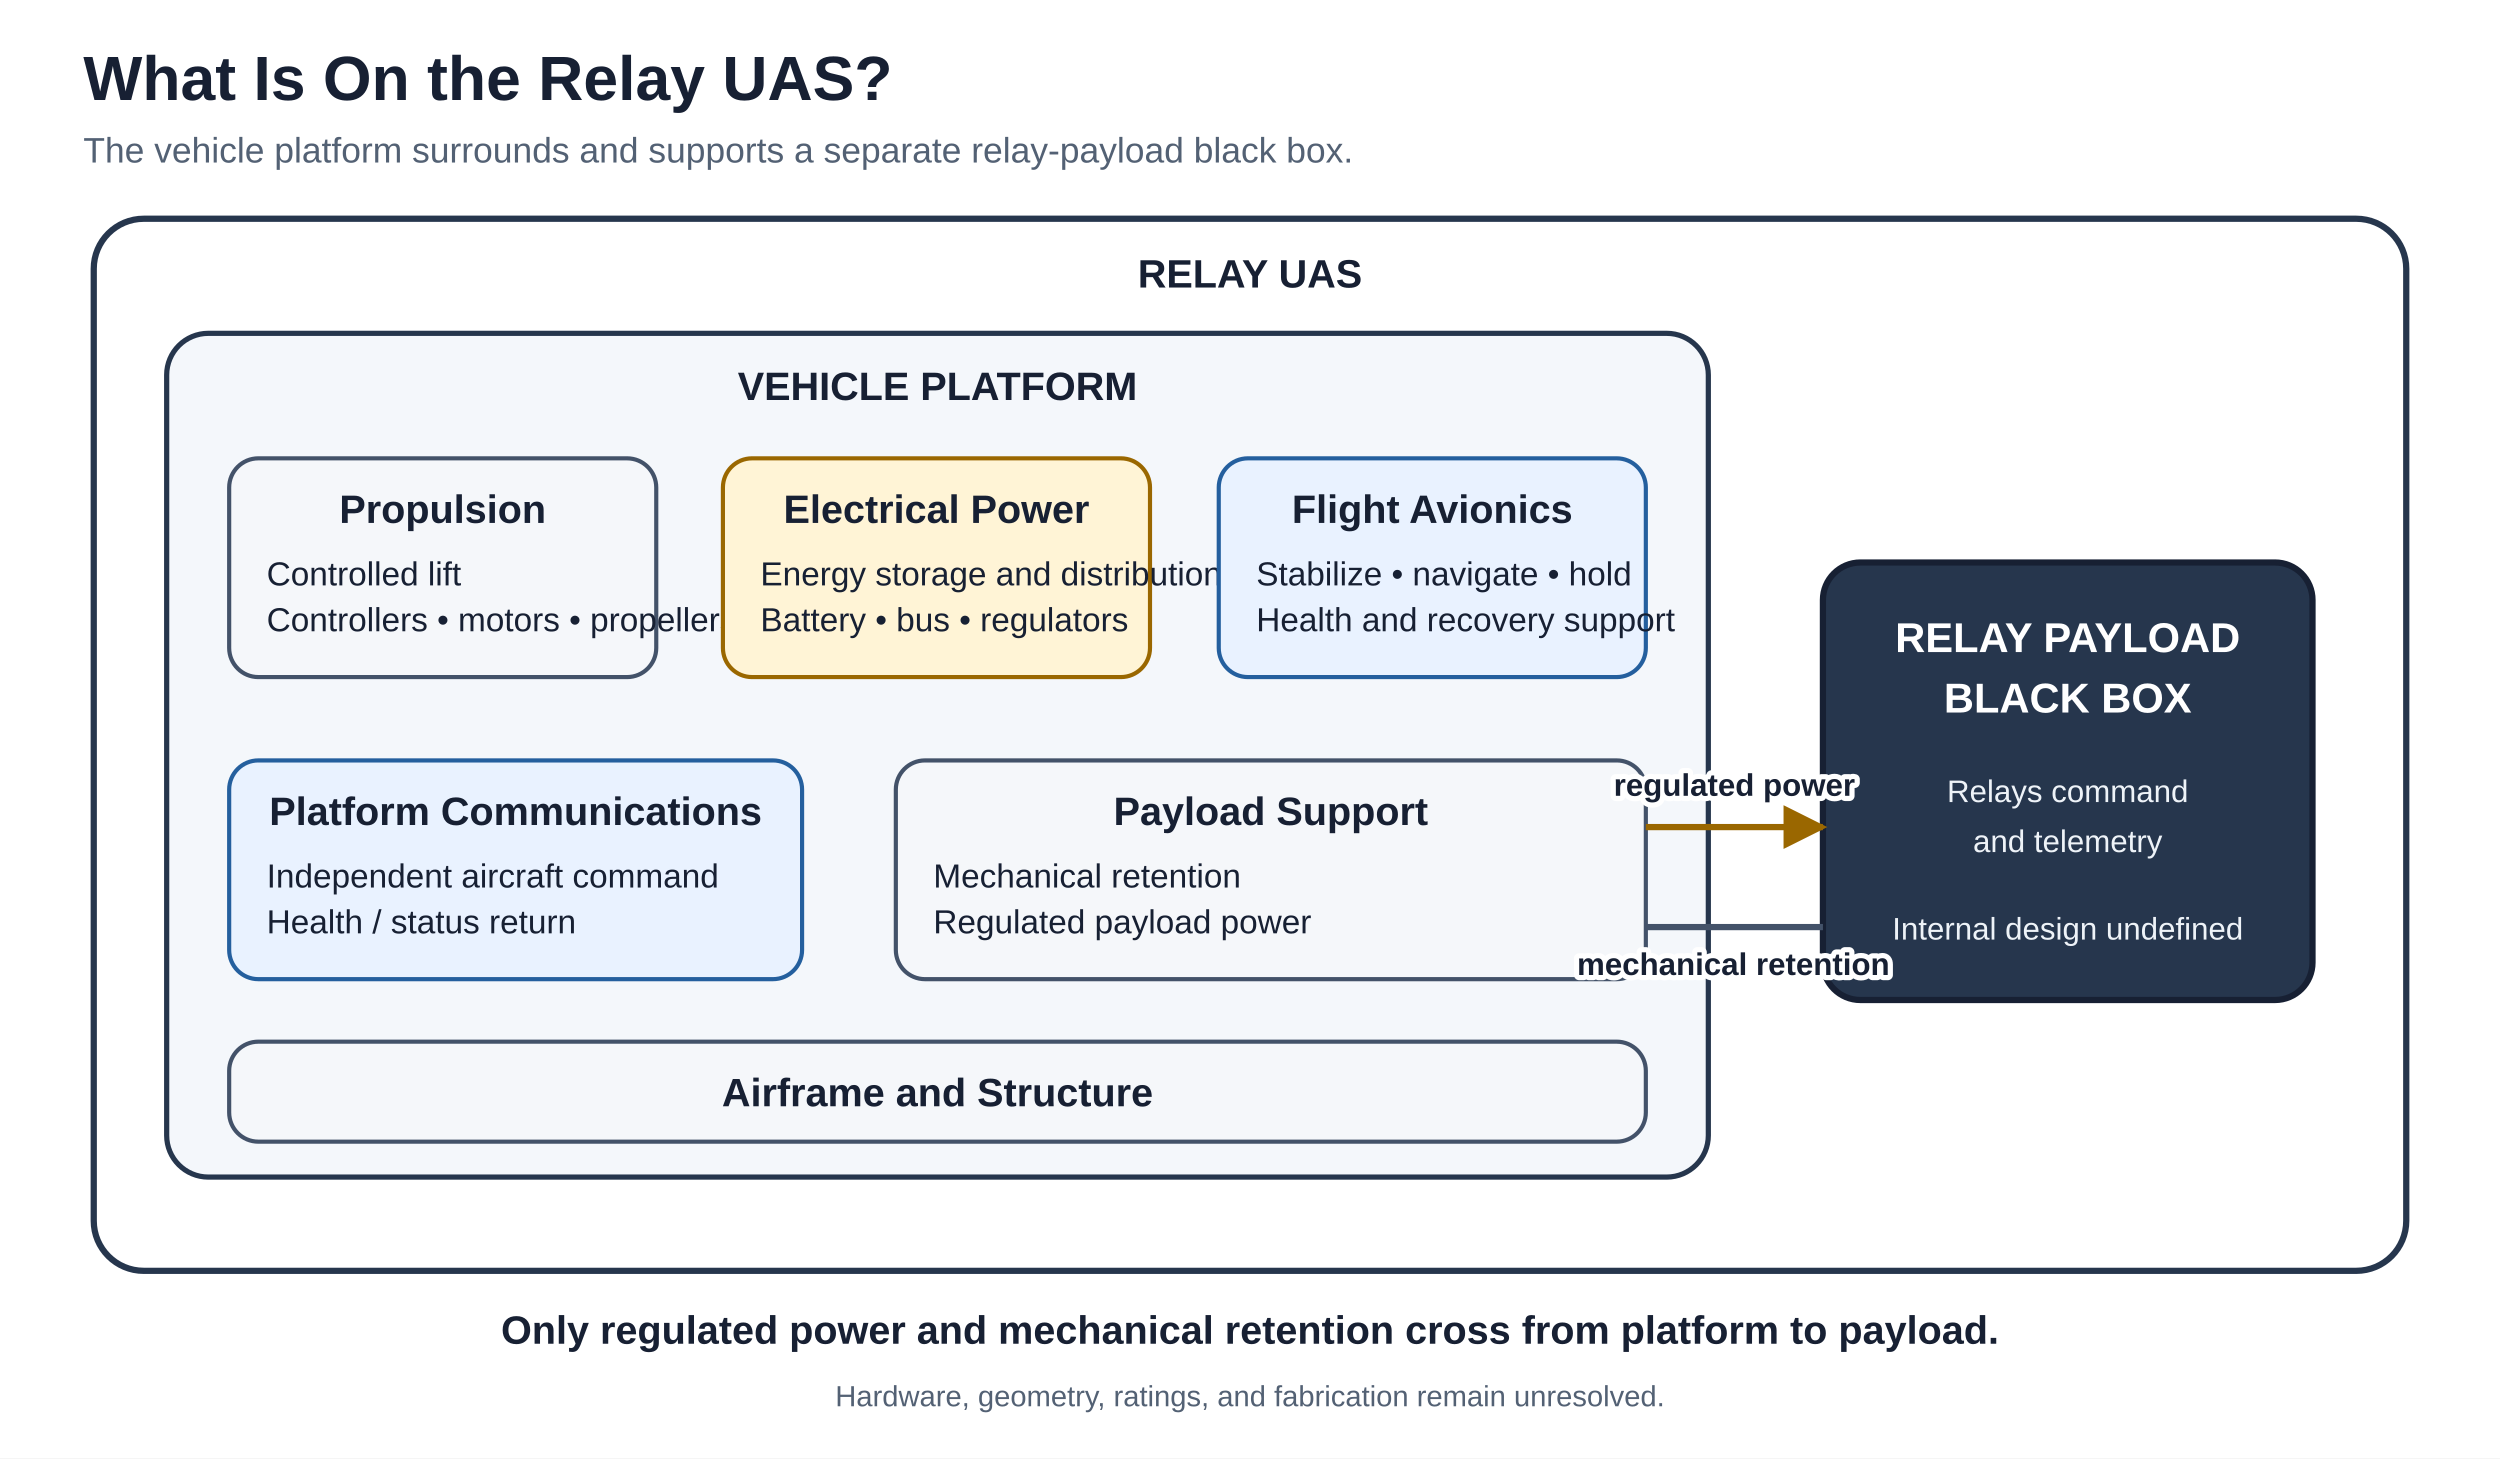
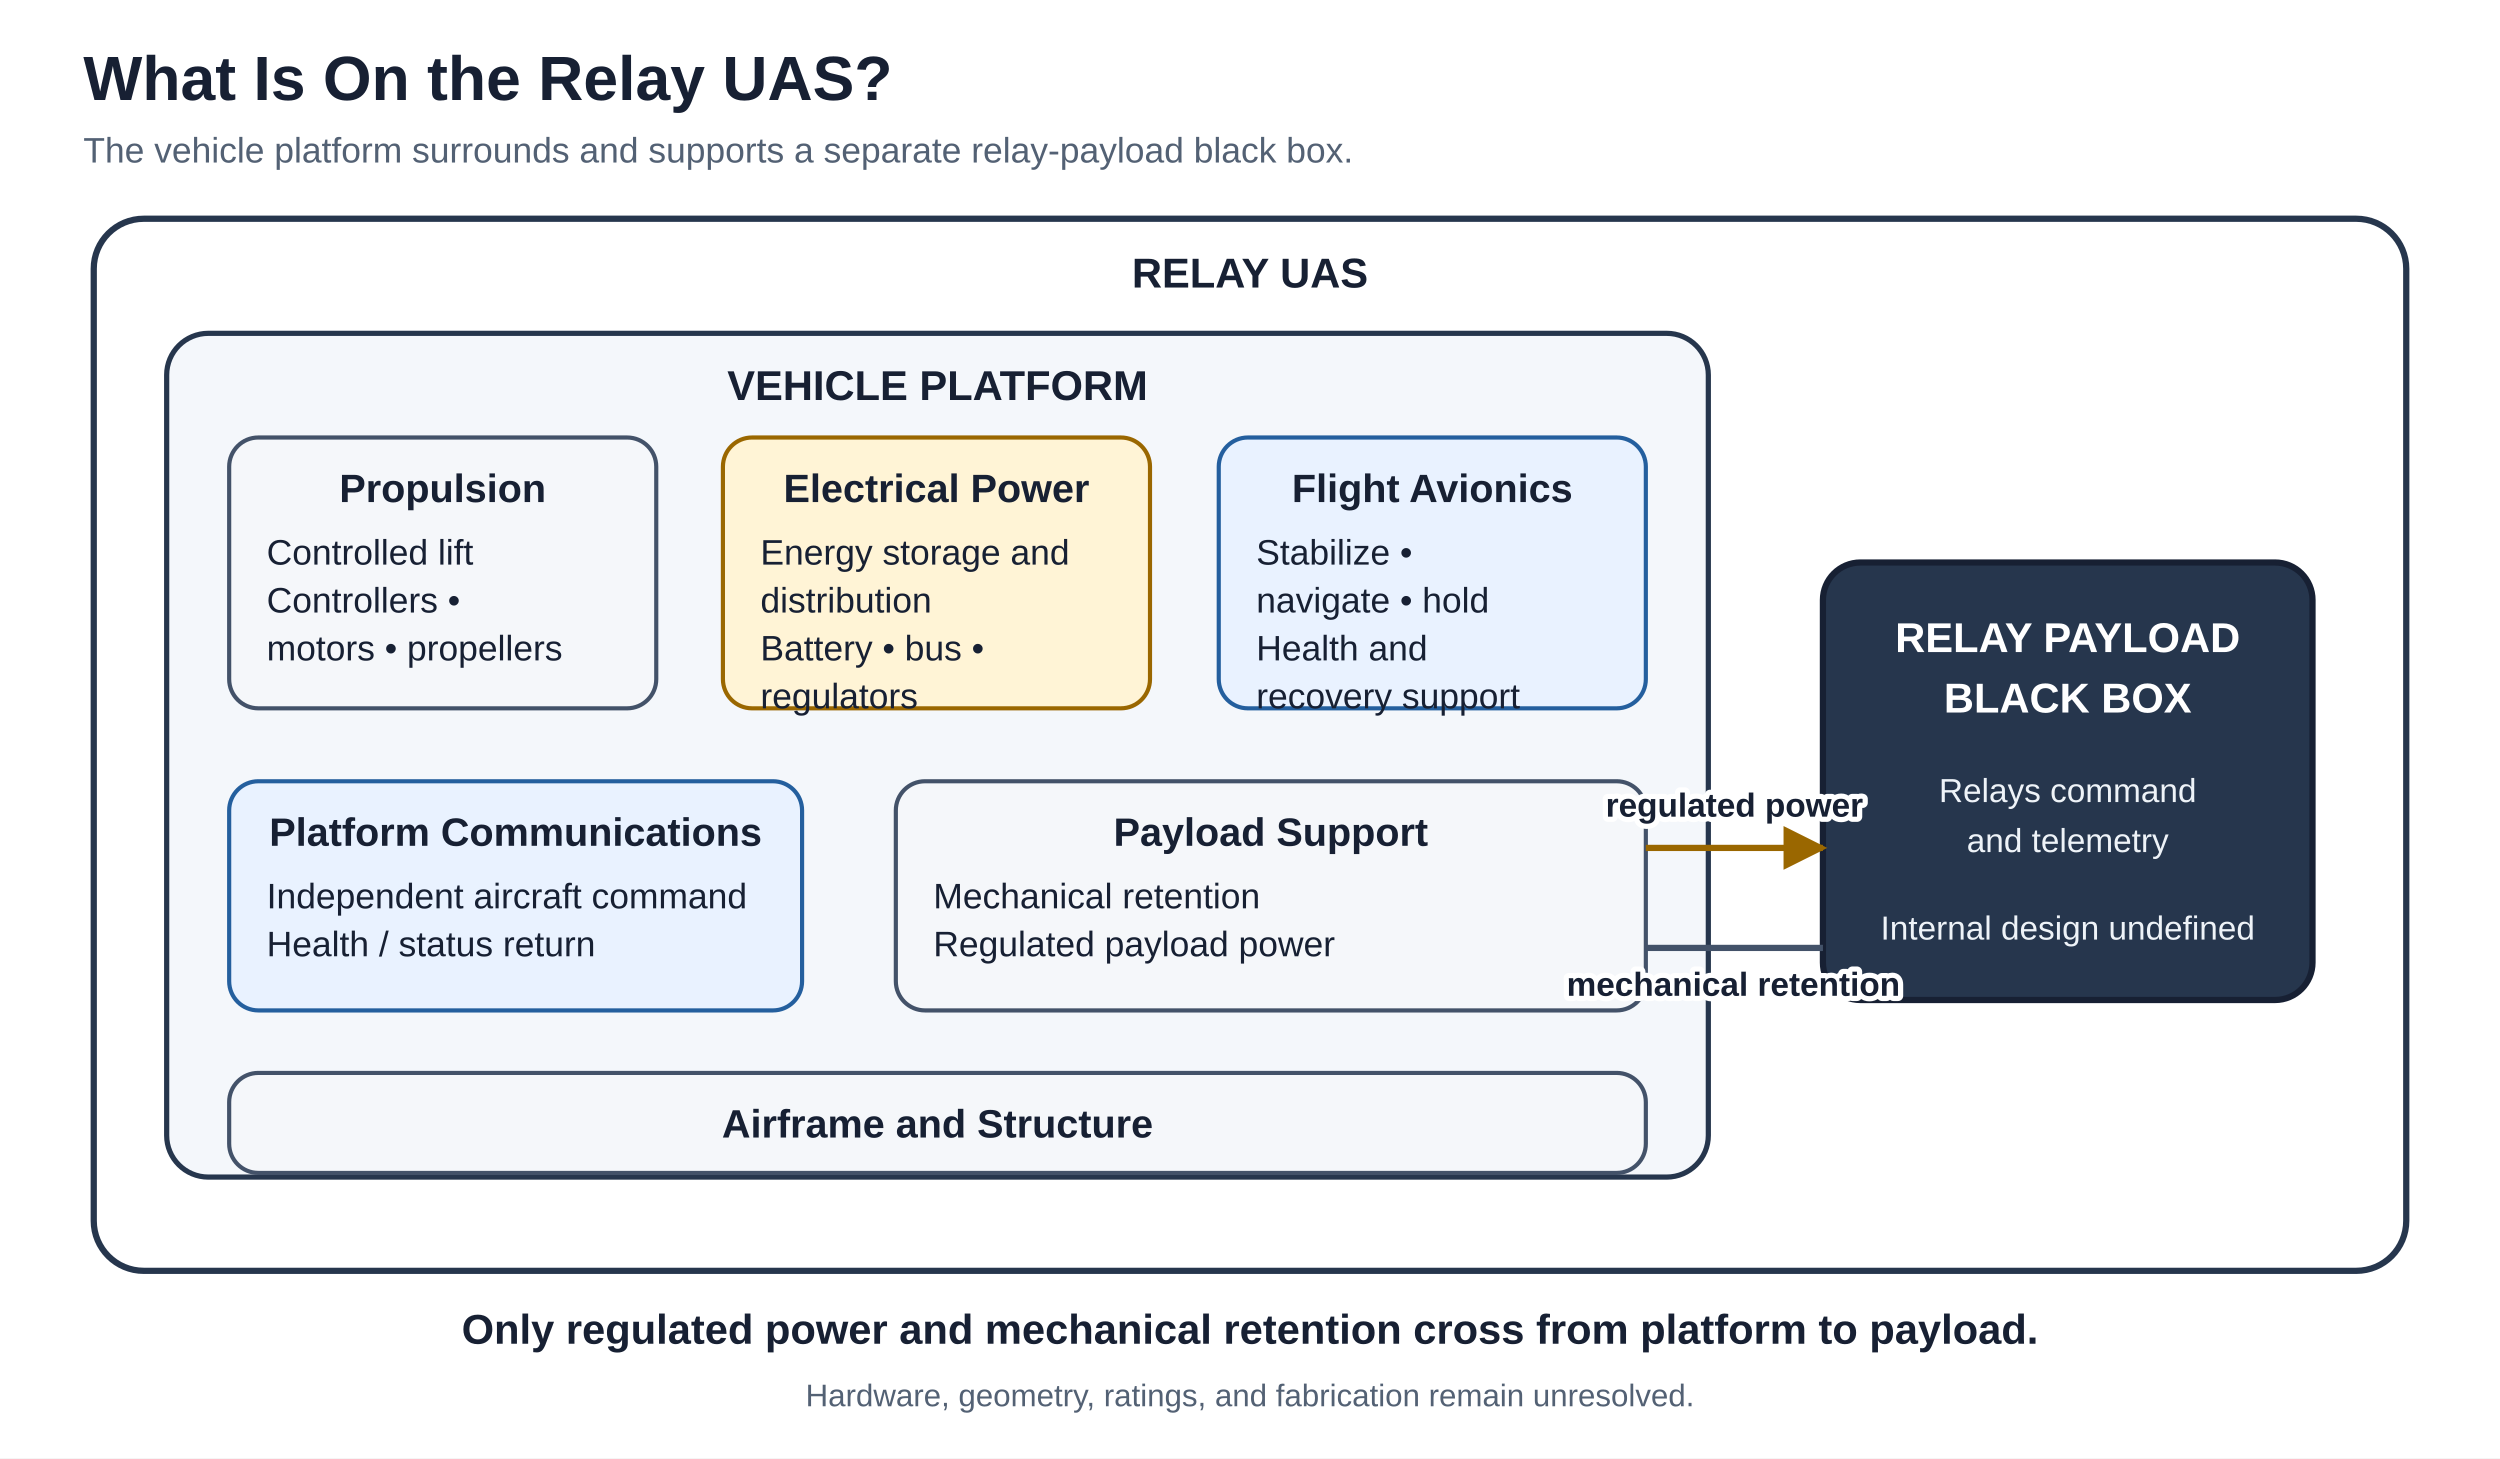
<svg xmlns="http://www.w3.org/2000/svg" width="1200" height="700" viewBox="0 0 1200 700" role="img" aria-labelledby="title desc">
  <defs>
    <marker id="arrow-neutral" viewBox="0 0 10 10" refX="9" refY="5" markerWidth="7" markerHeight="7" orient="auto-start-reverse">
      <path d="M 0 0 L 10 5 L 0 10 z" fill="#435269" />
    </marker>
    <marker id="arrow-blue" viewBox="0 0 10 10" refX="9" refY="5" markerWidth="7" markerHeight="7" orient="auto-start-reverse">
      <path d="M 0 0 L 10 5 L 0 10 z" fill="#245f9e" />
    </marker>
    <marker id="arrow-green" viewBox="0 0 10 10" refX="9" refY="5" markerWidth="7" markerHeight="7" orient="auto-start-reverse">
      <path d="M 0 0 L 10 5 L 0 10 z" fill="#247a52" />
    </marker>
    <marker id="arrow-amber" viewBox="0 0 10 10" refX="9" refY="5" markerWidth="7" markerHeight="7" orient="auto-start-reverse">
      <path d="M 0 0 L 10 5 L 0 10 z" fill="#9a6700" />
    </marker>
  </defs>
  <style>
  text { font-family: Arial, Helvetica, sans-serif; fill: #172033; }
  .title { font-size: 30px; font-weight: 700; }
  .subtitle { font-size: 17px; fill: #536174; }
-   .section { font-size: 19px; font-weight: 700; }
+   .section { font-size: 20px; font-weight: 700; }
  .box-title { font-size: 19px; font-weight: 700; }
-   .body { font-size: 16px; }
-   .small { font-size: 14px; fill: #536174; }
-   .edge-label { font-size: 15px; font-weight: 700; paint-order: stroke; stroke: #ffffff; stroke-width: 5px; stroke-linejoin: round; }
+   .body { font-size: 17px; }
+   .small { font-size: 15px; fill: #536174; }
+   .edge-label { font-size: 16px; font-weight: 700; paint-order: stroke; stroke: #ffffff; stroke-width: 5px; stroke-linejoin: round; }
  .box { stroke: #435269; stroke-width: 2; fill: #f5f7fa; }
  .box.blue { fill: #e9f2ff; stroke: #245f9e; }
  .box.green { fill: #eaf7f0; stroke: #247a52; }
  .box.amber { fill: #fff4d6; stroke: #9a6700; }
  .box.red { fill: #fdecec; stroke: #b42318; }
  .box.white { fill: #ffffff; }
  .box.future { fill: #ffffff; stroke: #6b7280; stroke-dasharray: 9 7; }
  .platform { fill: #f4f7fb; stroke: #26364d; stroke-width: 2.5; }
  .chip { fill: #ffffff; stroke: #8a97a8; stroke-width: 1.5; }
  .chip.blue { fill: #e9f2ff; stroke: #245f9e; }
-   .chip-title { font-size: 15px; font-weight: 700; }
+   .chip-title { font-size: 16px; font-weight: 700; }
  .payload-black { fill: #26364d; stroke: #172033; stroke-width: 3; }
  .payload-title { font-size: 20px; font-weight: 700; fill: #ffffff; }
-   .payload-body { font-size: 15px; fill: #eef3f8; }
+   .payload-body { font-size: 16px; fill: #eef3f8; }
  .current-zone { fill: #f2f7ff; stroke: #245f9e; stroke-width: 2.5; }
  .boundary { fill: #ffffff; stroke: #26364d; stroke-width: 3; }
  .group { fill: #f8fafc; stroke: #8a97a8; stroke-width: 1.5; }
  .arrow { stroke: #435269; stroke-width: 3; fill: none; }
  .arrow.blue { stroke: #245f9e; }
  .arrow.green { stroke: #247a52; }
  .arrow.amber { stroke: #9a6700; }
  .arrow.dashed { stroke-dasharray: 10 8; }
  .lane { stroke: #cbd3dd; stroke-width: 1.5; }
  .divider { stroke: #8a97a8; stroke-width: 2; stroke-dasharray: 8 7; }
</style>
  <rect width="1200" height="700" fill="#ffffff" />
  <text x="40" y="48" class="title" text-anchor="start">
    <tspan x="40" dy="0">What Is On the Relay UAS?</tspan>
  </text>
  <text x="40" y="78" class="subtitle" text-anchor="start">
    <tspan x="40" dy="0">The vehicle platform surrounds and supports a separate relay-payload black box.</tspan>
  </text>
  <rect x="45" y="105" width="1110" height="505" rx="24" class="boundary" />
  <text x="600" y="138" class="section" text-anchor="middle">
    <tspan x="600" dy="0">RELAY UAS</tspan>
  </text>
  <rect x="80" y="160" width="740" height="405" rx="20" class="platform" />
  <text x="450" y="192" class="section" text-anchor="middle">
    <tspan x="450" dy="0">VEHICLE PLATFORM</tspan>
  </text>
-   <rect x="110" y="220" width="205" height="105" rx="14" class="box neutral" />
-   <text x="212.5" y="251" class="box-title" text-anchor="middle">
+   <rect x="110" y="210" width="205" height="130" rx="14" class="box neutral" />
+   <text x="212.5" y="241" class="box-title" text-anchor="middle">
    <tspan x="212.5" dy="0">Propulsion</tspan>
  </text>
-   <text x="128" y="281" class="body" text-anchor="start">
+   <text x="128" y="271" class="body" text-anchor="start">
    <tspan x="128" dy="0">Controlled lift</tspan>
-     <tspan x="128" dy="22">Controllers • motors • propellers</tspan>
+     <tspan x="128" dy="23">Controllers •</tspan>
+     <tspan x="128" dy="23">motors • propellers</tspan>
  </text>
-   <rect x="347" y="220" width="205" height="105" rx="14" class="box amber" />
-   <text x="449.5" y="251" class="box-title" text-anchor="middle">
+   <rect x="347" y="210" width="205" height="130" rx="14" class="box amber" />
+   <text x="449.5" y="241" class="box-title" text-anchor="middle">
    <tspan x="449.5" dy="0">Electrical Power</tspan>
  </text>
-   <text x="365" y="281" class="body" text-anchor="start">
-     <tspan x="365" dy="0">Energy storage and distribution</tspan>
-     <tspan x="365" dy="22">Battery • bus • regulators</tspan>
+   <text x="365" y="271" class="body" text-anchor="start">
+     <tspan x="365" dy="0">Energy storage and</tspan>
+     <tspan x="365" dy="23">distribution</tspan>
+     <tspan x="365" dy="23">Battery • bus •</tspan>
+     <tspan x="365" dy="23">regulators</tspan>
  </text>
-   <rect x="585" y="220" width="205" height="105" rx="14" class="box blue" />
-   <text x="687.5" y="251" class="box-title" text-anchor="middle">
+   <rect x="585" y="210" width="205" height="130" rx="14" class="box blue" />
+   <text x="687.5" y="241" class="box-title" text-anchor="middle">
    <tspan x="687.5" dy="0">Flight Avionics</tspan>
  </text>
-   <text x="603" y="281" class="body" text-anchor="start">
-     <tspan x="603" dy="0">Stabilize • navigate • hold</tspan>
-     <tspan x="603" dy="22">Health and recovery support</tspan>
+   <text x="603" y="271" class="body" text-anchor="start">
+     <tspan x="603" dy="0">Stabilize •</tspan>
+     <tspan x="603" dy="23">navigate • hold</tspan>
+     <tspan x="603" dy="23">Health and</tspan>
+     <tspan x="603" dy="23">recovery support</tspan>
  </text>
-   <rect x="110" y="365" width="275" height="105" rx="14" class="box blue" />
-   <text x="247.5" y="396" class="box-title" text-anchor="middle">
+   <rect x="110" y="375" width="275" height="110" rx="14" class="box blue" />
+   <text x="247.5" y="406" class="box-title" text-anchor="middle">
    <tspan x="247.5" dy="0">Platform Communications</tspan>
  </text>
-   <text x="128" y="426" class="body" text-anchor="start">
+   <text x="128" y="436" class="body" text-anchor="start">
    <tspan x="128" dy="0">Independent aircraft command</tspan>
-     <tspan x="128" dy="22">Health / status return</tspan>
+     <tspan x="128" dy="23">Health / status return</tspan>
  </text>
-   <rect x="430" y="365" width="360" height="105" rx="14" class="box neutral" />
-   <text x="610.0" y="396" class="box-title" text-anchor="middle">
+   <rect x="430" y="375" width="360" height="110" rx="14" class="box neutral" />
+   <text x="610.0" y="406" class="box-title" text-anchor="middle">
    <tspan x="610.0" dy="0">Payload Support</tspan>
  </text>
-   <text x="448" y="426" class="body" text-anchor="start">
+   <text x="448" y="436" class="body" text-anchor="start">
    <tspan x="448" dy="0">Mechanical retention</tspan>
-     <tspan x="448" dy="22">Regulated payload power</tspan>
+     <tspan x="448" dy="23">Regulated payload power</tspan>
  </text>
-   <rect x="110" y="500" width="680" height="48" rx="14" class="box neutral" />
-   <text x="450.0" y="531" class="box-title" text-anchor="middle">
+   <rect x="110" y="515" width="680" height="48" rx="14" class="box neutral" />
+   <text x="450.0" y="546" class="box-title" text-anchor="middle">
    <tspan x="450.0" dy="0">Airframe and Structure</tspan>
  </text>
  <rect x="875" y="270" width="235" height="210" rx="18" class="payload-black" />
  <text x="992.5" y="313" class="payload-title" text-anchor="middle">
    <tspan x="992.5" dy="0">RELAY PAYLOAD</tspan>
  </text>
  <text x="992.5" y="342" class="payload-title" text-anchor="middle">
    <tspan x="992.5" dy="0">BLACK BOX</tspan>
  </text>
  <text x="992.5" y="385" class="payload-body" text-anchor="middle">
    <tspan x="992.5" dy="0">Relays command</tspan>
  </text>
  <text x="992.5" y="409" class="payload-body" text-anchor="middle">
    <tspan x="992.5" dy="0">and telemetry</tspan>
  </text>
  <text x="992.5" y="451" class="payload-body" text-anchor="middle">
    <tspan x="992.5" dy="0">Internal design undefined</tspan>
  </text>
-   <line x1="790" y1="397" x2="875" y2="397" class="arrow amber" marker-end="url(#arrow-amber)" />
-   <text x="832.5" y="382" class="edge-label" text-anchor="middle">regulated power</text>
-   <line x1="790" y1="445" x2="875" y2="445" class="arrow" />
-   <text x="832" y="468" class="edge-label" text-anchor="middle">
+   <line x1="790" y1="407" x2="875" y2="407" class="arrow amber" marker-end="url(#arrow-amber)" />
+   <text x="832.5" y="392" class="edge-label" text-anchor="middle">regulated power</text>
+   <line x1="790" y1="455" x2="875" y2="455" class="arrow" />
+   <text x="832" y="478" class="edge-label" text-anchor="middle">
    <tspan x="832" dy="0">mechanical retention</tspan>
  </text>
  <text x="600" y="645" class="section" text-anchor="middle">
    <tspan x="600" dy="0">Only regulated power and mechanical retention cross from platform to payload.</tspan>
  </text>
  <text x="600" y="675" class="small" text-anchor="middle">
    <tspan x="600" dy="0">Hardware, geometry, ratings, and fabrication remain unresolved.</tspan>
  </text>
</svg>
